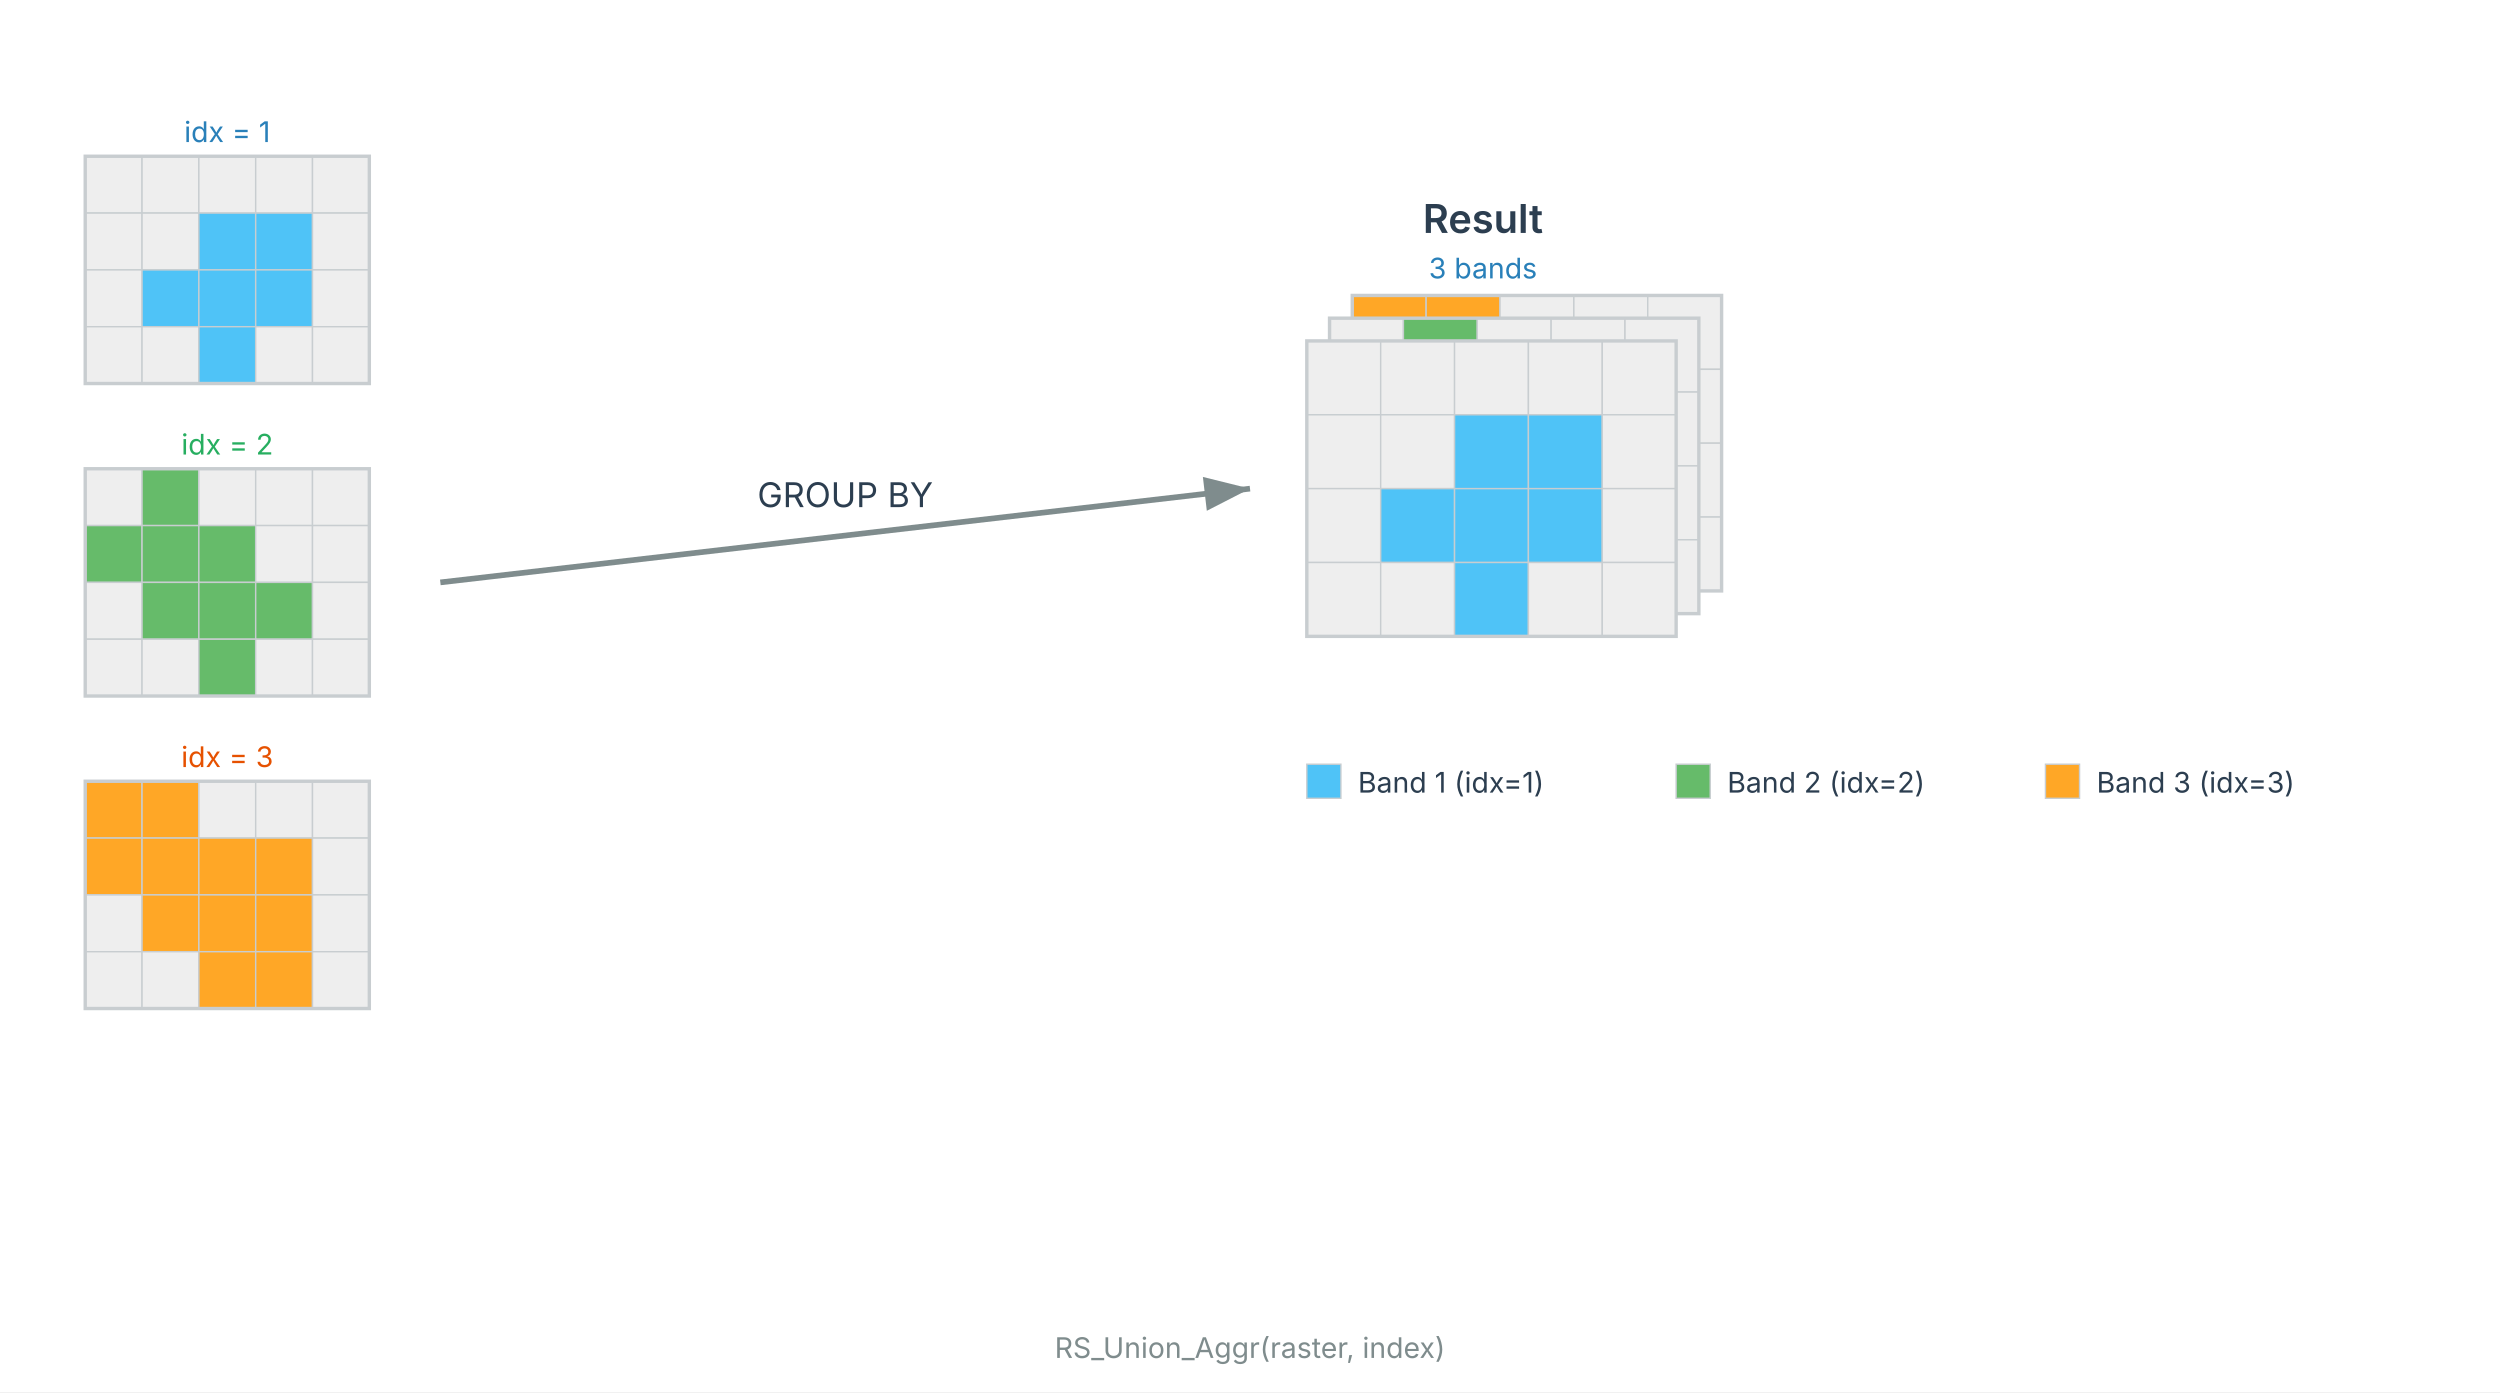
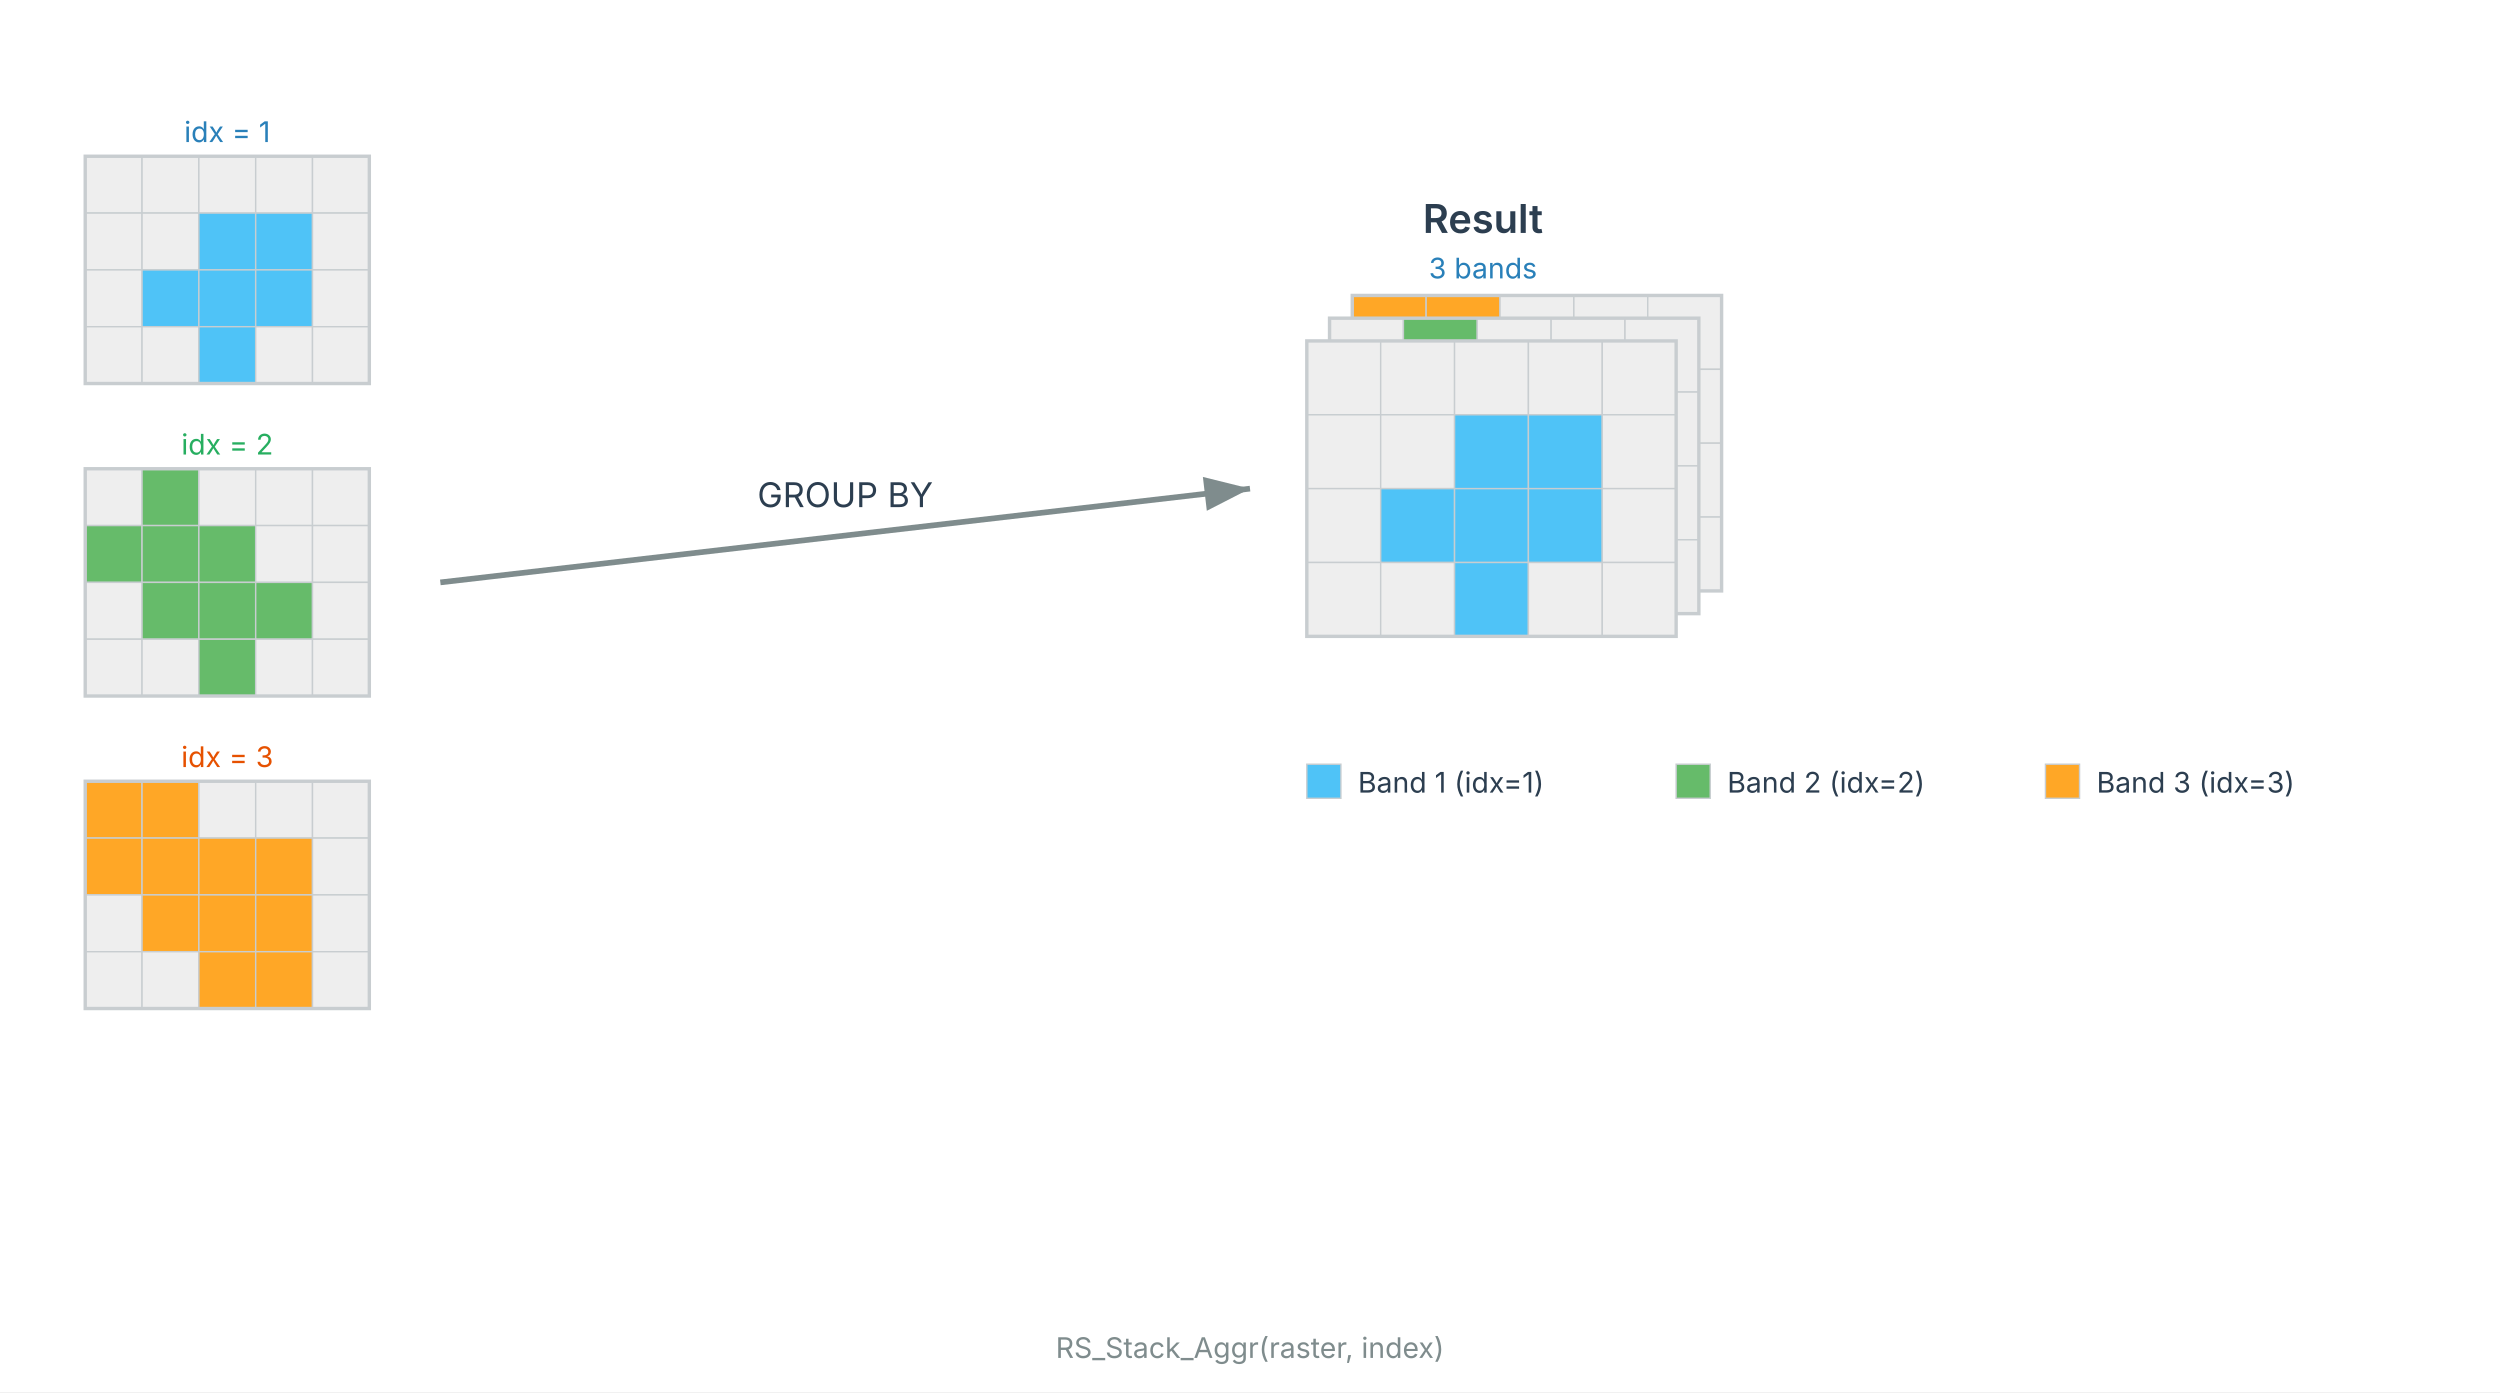
<svg xmlns="http://www.w3.org/2000/svg" viewBox="0 0 880 490" font-family="system-ui, -apple-system, 'Segoe UI', sans-serif">
  <rect width="880" height="490" fill="#ffffff" />
  <text x="80.0" y="50" text-anchor="middle" font-size="10" fill="#2980b9">idx = 1</text>
  <rect x="30" y="55" width="20" height="20" fill="#EEEEEE" stroke="#c8cdd0" stroke-width="0.5" />
  <rect x="50" y="55" width="20" height="20" fill="#EEEEEE" stroke="#c8cdd0" stroke-width="0.5" />
  <rect x="70" y="55" width="20" height="20" fill="#EEEEEE" stroke="#c8cdd0" stroke-width="0.5" />
  <rect x="90" y="55" width="20" height="20" fill="#EEEEEE" stroke="#c8cdd0" stroke-width="0.5" />
  <rect x="110" y="55" width="20" height="20" fill="#EEEEEE" stroke="#c8cdd0" stroke-width="0.5" />
  <rect x="30" y="75" width="20" height="20" fill="#EEEEEE" stroke="#c8cdd0" stroke-width="0.5" />
  <rect x="50" y="75" width="20" height="20" fill="#EEEEEE" stroke="#c8cdd0" stroke-width="0.5" />
  <rect x="70" y="75" width="20" height="20" fill="#4FC3F7" stroke="#c8cdd0" stroke-width="0.5" />
  <rect x="90" y="75" width="20" height="20" fill="#4FC3F7" stroke="#c8cdd0" stroke-width="0.5" />
  <rect x="110" y="75" width="20" height="20" fill="#EEEEEE" stroke="#c8cdd0" stroke-width="0.5" />
  <rect x="30" y="95" width="20" height="20" fill="#EEEEEE" stroke="#c8cdd0" stroke-width="0.5" />
  <rect x="50" y="95" width="20" height="20" fill="#4FC3F7" stroke="#c8cdd0" stroke-width="0.5" />
  <rect x="70" y="95" width="20" height="20" fill="#4FC3F7" stroke="#c8cdd0" stroke-width="0.5" />
  <rect x="90" y="95" width="20" height="20" fill="#4FC3F7" stroke="#c8cdd0" stroke-width="0.5" />
  <rect x="110" y="95" width="20" height="20" fill="#EEEEEE" stroke="#c8cdd0" stroke-width="0.5" />
  <rect x="30" y="115" width="20" height="20" fill="#EEEEEE" stroke="#c8cdd0" stroke-width="0.5" />
  <rect x="50" y="115" width="20" height="20" fill="#EEEEEE" stroke="#c8cdd0" stroke-width="0.5" />
  <rect x="70" y="115" width="20" height="20" fill="#4FC3F7" stroke="#c8cdd0" stroke-width="0.5" />
  <rect x="90" y="115" width="20" height="20" fill="#EEEEEE" stroke="#c8cdd0" stroke-width="0.5" />
  <rect x="110" y="115" width="20" height="20" fill="#EEEEEE" stroke="#c8cdd0" stroke-width="0.5" />
  <rect x="30" y="55" width="100" height="80" fill="none" stroke="#c8cdd0" stroke-width="1.2" />
  <text x="80.0" y="160" text-anchor="middle" font-size="10" fill="#27ae60">idx = 2</text>
  <rect x="30" y="165" width="20" height="20" fill="#EEEEEE" stroke="#c8cdd0" stroke-width="0.5" />
  <rect x="50" y="165" width="20" height="20" fill="#66BB6A" stroke="#c8cdd0" stroke-width="0.5" />
  <rect x="70" y="165" width="20" height="20" fill="#EEEEEE" stroke="#c8cdd0" stroke-width="0.5" />
  <rect x="90" y="165" width="20" height="20" fill="#EEEEEE" stroke="#c8cdd0" stroke-width="0.5" />
  <rect x="110" y="165" width="20" height="20" fill="#EEEEEE" stroke="#c8cdd0" stroke-width="0.5" />
  <rect x="30" y="185" width="20" height="20" fill="#66BB6A" stroke="#c8cdd0" stroke-width="0.5" />
  <rect x="50" y="185" width="20" height="20" fill="#66BB6A" stroke="#c8cdd0" stroke-width="0.5" />
  <rect x="70" y="185" width="20" height="20" fill="#66BB6A" stroke="#c8cdd0" stroke-width="0.5" />
  <rect x="90" y="185" width="20" height="20" fill="#EEEEEE" stroke="#c8cdd0" stroke-width="0.5" />
  <rect x="110" y="185" width="20" height="20" fill="#EEEEEE" stroke="#c8cdd0" stroke-width="0.5" />
  <rect x="30" y="205" width="20" height="20" fill="#EEEEEE" stroke="#c8cdd0" stroke-width="0.5" />
  <rect x="50" y="205" width="20" height="20" fill="#66BB6A" stroke="#c8cdd0" stroke-width="0.5" />
  <rect x="70" y="205" width="20" height="20" fill="#66BB6A" stroke="#c8cdd0" stroke-width="0.5" />
  <rect x="90" y="205" width="20" height="20" fill="#66BB6A" stroke="#c8cdd0" stroke-width="0.5" />
  <rect x="110" y="205" width="20" height="20" fill="#EEEEEE" stroke="#c8cdd0" stroke-width="0.5" />
  <rect x="30" y="225" width="20" height="20" fill="#EEEEEE" stroke="#c8cdd0" stroke-width="0.5" />
  <rect x="50" y="225" width="20" height="20" fill="#EEEEEE" stroke="#c8cdd0" stroke-width="0.5" />
  <rect x="70" y="225" width="20" height="20" fill="#66BB6A" stroke="#c8cdd0" stroke-width="0.5" />
  <rect x="90" y="225" width="20" height="20" fill="#EEEEEE" stroke="#c8cdd0" stroke-width="0.5" />
  <rect x="110" y="225" width="20" height="20" fill="#EEEEEE" stroke="#c8cdd0" stroke-width="0.5" />
  <rect x="30" y="165" width="100" height="80" fill="none" stroke="#c8cdd0" stroke-width="1.2" />
  <text x="80.0" y="270" text-anchor="middle" font-size="10" fill="#E65100">idx = 3</text>
  <rect x="30" y="275" width="20" height="20" fill="#FFA726" stroke="#c8cdd0" stroke-width="0.5" />
  <rect x="50" y="275" width="20" height="20" fill="#FFA726" stroke="#c8cdd0" stroke-width="0.5" />
  <rect x="70" y="275" width="20" height="20" fill="#EEEEEE" stroke="#c8cdd0" stroke-width="0.5" />
  <rect x="90" y="275" width="20" height="20" fill="#EEEEEE" stroke="#c8cdd0" stroke-width="0.5" />
  <rect x="110" y="275" width="20" height="20" fill="#EEEEEE" stroke="#c8cdd0" stroke-width="0.5" />
  <rect x="30" y="295" width="20" height="20" fill="#FFA726" stroke="#c8cdd0" stroke-width="0.5" />
  <rect x="50" y="295" width="20" height="20" fill="#FFA726" stroke="#c8cdd0" stroke-width="0.5" />
  <rect x="70" y="295" width="20" height="20" fill="#FFA726" stroke="#c8cdd0" stroke-width="0.5" />
  <rect x="90" y="295" width="20" height="20" fill="#FFA726" stroke="#c8cdd0" stroke-width="0.5" />
  <rect x="110" y="295" width="20" height="20" fill="#EEEEEE" stroke="#c8cdd0" stroke-width="0.5" />
  <rect x="30" y="315" width="20" height="20" fill="#EEEEEE" stroke="#c8cdd0" stroke-width="0.5" />
  <rect x="50" y="315" width="20" height="20" fill="#FFA726" stroke="#c8cdd0" stroke-width="0.5" />
  <rect x="70" y="315" width="20" height="20" fill="#FFA726" stroke="#c8cdd0" stroke-width="0.5" />
  <rect x="90" y="315" width="20" height="20" fill="#FFA726" stroke="#c8cdd0" stroke-width="0.5" />
  <rect x="110" y="315" width="20" height="20" fill="#EEEEEE" stroke="#c8cdd0" stroke-width="0.5" />
  <rect x="30" y="335" width="20" height="20" fill="#EEEEEE" stroke="#c8cdd0" stroke-width="0.5" />
  <rect x="50" y="335" width="20" height="20" fill="#EEEEEE" stroke="#c8cdd0" stroke-width="0.5" />
  <rect x="70" y="335" width="20" height="20" fill="#FFA726" stroke="#c8cdd0" stroke-width="0.5" />
  <rect x="90" y="335" width="20" height="20" fill="#FFA726" stroke="#c8cdd0" stroke-width="0.5" />
  <rect x="110" y="335" width="20" height="20" fill="#EEEEEE" stroke="#c8cdd0" stroke-width="0.5" />
  <rect x="30" y="275" width="100" height="80" fill="none" stroke="#c8cdd0" stroke-width="1.2" />
  <text x="522.0" y="82" text-anchor="middle" font-size="14" font-weight="600" fill="#2c3e50">Result</text>
  <text x="522.0" y="98" text-anchor="middle" font-size="10" fill="#2980b9">3 bands</text>
  <rect x="476" y="104" width="26" height="26" fill="#FFA726" stroke="#c8cdd0" stroke-width="0.5" />
  <rect x="502" y="104" width="26" height="26" fill="#FFA726" stroke="#c8cdd0" stroke-width="0.5" />
  <rect x="528" y="104" width="26" height="26" fill="#EEEEEE" stroke="#c8cdd0" stroke-width="0.5" />
  <rect x="554" y="104" width="26" height="26" fill="#EEEEEE" stroke="#c8cdd0" stroke-width="0.5" />
  <rect x="580" y="104" width="26" height="26" fill="#EEEEEE" stroke="#c8cdd0" stroke-width="0.5" />
  <rect x="476" y="130" width="26" height="26" fill="#FFA726" stroke="#c8cdd0" stroke-width="0.5" />
  <rect x="502" y="130" width="26" height="26" fill="#FFA726" stroke="#c8cdd0" stroke-width="0.5" />
  <rect x="528" y="130" width="26" height="26" fill="#FFA726" stroke="#c8cdd0" stroke-width="0.5" />
  <rect x="554" y="130" width="26" height="26" fill="#FFA726" stroke="#c8cdd0" stroke-width="0.5" />
  <rect x="580" y="130" width="26" height="26" fill="#EEEEEE" stroke="#c8cdd0" stroke-width="0.5" />
  <rect x="476" y="156" width="26" height="26" fill="#EEEEEE" stroke="#c8cdd0" stroke-width="0.5" />
  <rect x="502" y="156" width="26" height="26" fill="#FFA726" stroke="#c8cdd0" stroke-width="0.5" />
  <rect x="528" y="156" width="26" height="26" fill="#FFA726" stroke="#c8cdd0" stroke-width="0.5" />
  <rect x="554" y="156" width="26" height="26" fill="#FFA726" stroke="#c8cdd0" stroke-width="0.5" />
  <rect x="580" y="156" width="26" height="26" fill="#EEEEEE" stroke="#c8cdd0" stroke-width="0.5" />
  <rect x="476" y="182" width="26" height="26" fill="#EEEEEE" stroke="#c8cdd0" stroke-width="0.5" />
  <rect x="502" y="182" width="26" height="26" fill="#EEEEEE" stroke="#c8cdd0" stroke-width="0.5" />
  <rect x="528" y="182" width="26" height="26" fill="#FFA726" stroke="#c8cdd0" stroke-width="0.5" />
  <rect x="554" y="182" width="26" height="26" fill="#FFA726" stroke="#c8cdd0" stroke-width="0.5" />
  <rect x="580" y="182" width="26" height="26" fill="#EEEEEE" stroke="#c8cdd0" stroke-width="0.5" />
  <rect x="476" y="104" width="130" height="104" fill="none" stroke="#c8cdd0" stroke-width="1.2" />
  <rect x="468" y="112" width="26" height="26" fill="#EEEEEE" stroke="#c8cdd0" stroke-width="0.5" />
  <rect x="494" y="112" width="26" height="26" fill="#66BB6A" stroke="#c8cdd0" stroke-width="0.5" />
  <rect x="520" y="112" width="26" height="26" fill="#EEEEEE" stroke="#c8cdd0" stroke-width="0.5" />
  <rect x="546" y="112" width="26" height="26" fill="#EEEEEE" stroke="#c8cdd0" stroke-width="0.5" />
  <rect x="572" y="112" width="26" height="26" fill="#EEEEEE" stroke="#c8cdd0" stroke-width="0.5" />
  <rect x="468" y="138" width="26" height="26" fill="#66BB6A" stroke="#c8cdd0" stroke-width="0.5" />
  <rect x="494" y="138" width="26" height="26" fill="#66BB6A" stroke="#c8cdd0" stroke-width="0.5" />
  <rect x="520" y="138" width="26" height="26" fill="#66BB6A" stroke="#c8cdd0" stroke-width="0.5" />
  <rect x="546" y="138" width="26" height="26" fill="#EEEEEE" stroke="#c8cdd0" stroke-width="0.5" />
  <rect x="572" y="138" width="26" height="26" fill="#EEEEEE" stroke="#c8cdd0" stroke-width="0.5" />
  <rect x="468" y="164" width="26" height="26" fill="#EEEEEE" stroke="#c8cdd0" stroke-width="0.5" />
  <rect x="494" y="164" width="26" height="26" fill="#66BB6A" stroke="#c8cdd0" stroke-width="0.5" />
  <rect x="520" y="164" width="26" height="26" fill="#66BB6A" stroke="#c8cdd0" stroke-width="0.5" />
  <rect x="546" y="164" width="26" height="26" fill="#66BB6A" stroke="#c8cdd0" stroke-width="0.5" />
  <rect x="572" y="164" width="26" height="26" fill="#EEEEEE" stroke="#c8cdd0" stroke-width="0.5" />
  <rect x="468" y="190" width="26" height="26" fill="#EEEEEE" stroke="#c8cdd0" stroke-width="0.5" />
  <rect x="494" y="190" width="26" height="26" fill="#EEEEEE" stroke="#c8cdd0" stroke-width="0.5" />
  <rect x="520" y="190" width="26" height="26" fill="#66BB6A" stroke="#c8cdd0" stroke-width="0.5" />
  <rect x="546" y="190" width="26" height="26" fill="#EEEEEE" stroke="#c8cdd0" stroke-width="0.5" />
  <rect x="572" y="190" width="26" height="26" fill="#EEEEEE" stroke="#c8cdd0" stroke-width="0.5" />
  <rect x="468" y="112" width="130" height="104" fill="none" stroke="#c8cdd0" stroke-width="1.2" />
  <rect x="460" y="120" width="26" height="26" fill="#EEEEEE" stroke="#c8cdd0" stroke-width="0.5" />
  <rect x="486" y="120" width="26" height="26" fill="#EEEEEE" stroke="#c8cdd0" stroke-width="0.5" />
  <rect x="512" y="120" width="26" height="26" fill="#EEEEEE" stroke="#c8cdd0" stroke-width="0.5" />
  <rect x="538" y="120" width="26" height="26" fill="#EEEEEE" stroke="#c8cdd0" stroke-width="0.5" />
  <rect x="564" y="120" width="26" height="26" fill="#EEEEEE" stroke="#c8cdd0" stroke-width="0.5" />
  <rect x="460" y="146" width="26" height="26" fill="#EEEEEE" stroke="#c8cdd0" stroke-width="0.5" />
  <rect x="486" y="146" width="26" height="26" fill="#EEEEEE" stroke="#c8cdd0" stroke-width="0.5" />
  <rect x="512" y="146" width="26" height="26" fill="#4FC3F7" stroke="#c8cdd0" stroke-width="0.5" />
  <rect x="538" y="146" width="26" height="26" fill="#4FC3F7" stroke="#c8cdd0" stroke-width="0.5" />
  <rect x="564" y="146" width="26" height="26" fill="#EEEEEE" stroke="#c8cdd0" stroke-width="0.5" />
  <rect x="460" y="172" width="26" height="26" fill="#EEEEEE" stroke="#c8cdd0" stroke-width="0.5" />
  <rect x="486" y="172" width="26" height="26" fill="#4FC3F7" stroke="#c8cdd0" stroke-width="0.5" />
  <rect x="512" y="172" width="26" height="26" fill="#4FC3F7" stroke="#c8cdd0" stroke-width="0.5" />
  <rect x="538" y="172" width="26" height="26" fill="#4FC3F7" stroke="#c8cdd0" stroke-width="0.5" />
  <rect x="564" y="172" width="26" height="26" fill="#EEEEEE" stroke="#c8cdd0" stroke-width="0.5" />
  <rect x="460" y="198" width="26" height="26" fill="#EEEEEE" stroke="#c8cdd0" stroke-width="0.5" />
  <rect x="486" y="198" width="26" height="26" fill="#EEEEEE" stroke="#c8cdd0" stroke-width="0.5" />
  <rect x="512" y="198" width="26" height="26" fill="#4FC3F7" stroke="#c8cdd0" stroke-width="0.5" />
  <rect x="538" y="198" width="26" height="26" fill="#EEEEEE" stroke="#c8cdd0" stroke-width="0.5" />
  <rect x="564" y="198" width="26" height="26" fill="#EEEEEE" stroke="#c8cdd0" stroke-width="0.5" />
  <rect x="460" y="120" width="130" height="104" fill="none" stroke="#c8cdd0" stroke-width="1.2" />
  <rect x="460" y="269" width="12" height="12" fill="#4FC3F7" stroke="#c8cdd0" stroke-width="0.5" />
  <text x="478" y="279" text-anchor="start" font-size="10" fill="#2c3e50">Band 1 (idx=1)</text>
  <rect x="590" y="269" width="12" height="12" fill="#66BB6A" stroke="#c8cdd0" stroke-width="0.5" />
  <text x="608" y="279" text-anchor="start" font-size="10" fill="#2c3e50">Band 2 (idx=2)</text>
  <rect x="720" y="269" width="12" height="12" fill="#FFA726" stroke="#c8cdd0" stroke-width="0.5" />
  <text x="738" y="279" text-anchor="start" font-size="10" fill="#2c3e50">Band 3 (idx=3)</text>
  <defs>
    <marker id="arw-20" markerWidth="8" markerHeight="6" refX="8" refY="3" orient="auto">
      <path d="M0,0 L8,3 L0,6" fill="#7f8c8d" />
    </marker>
  </defs>
  <line x1="155" y1="205" x2="440" y2="172" stroke="#7f8c8d" stroke-width="2" marker-end="url(#arw-20)" />
  <text x="297.5" y="178.5" text-anchor="middle" font-size="12" fill="#2c3e50">GROUP BY</text>
-   <text x="440.0" y="478" text-anchor="middle" font-size="10" fill="#7f8c8d">RS_Union_Aggr(raster, index)</text>
+   <text x="440.0" y="478" text-anchor="middle" font-size="10" fill="#7f8c8d">RS_Stack_Aggr(raster, index)</text>
</svg>
